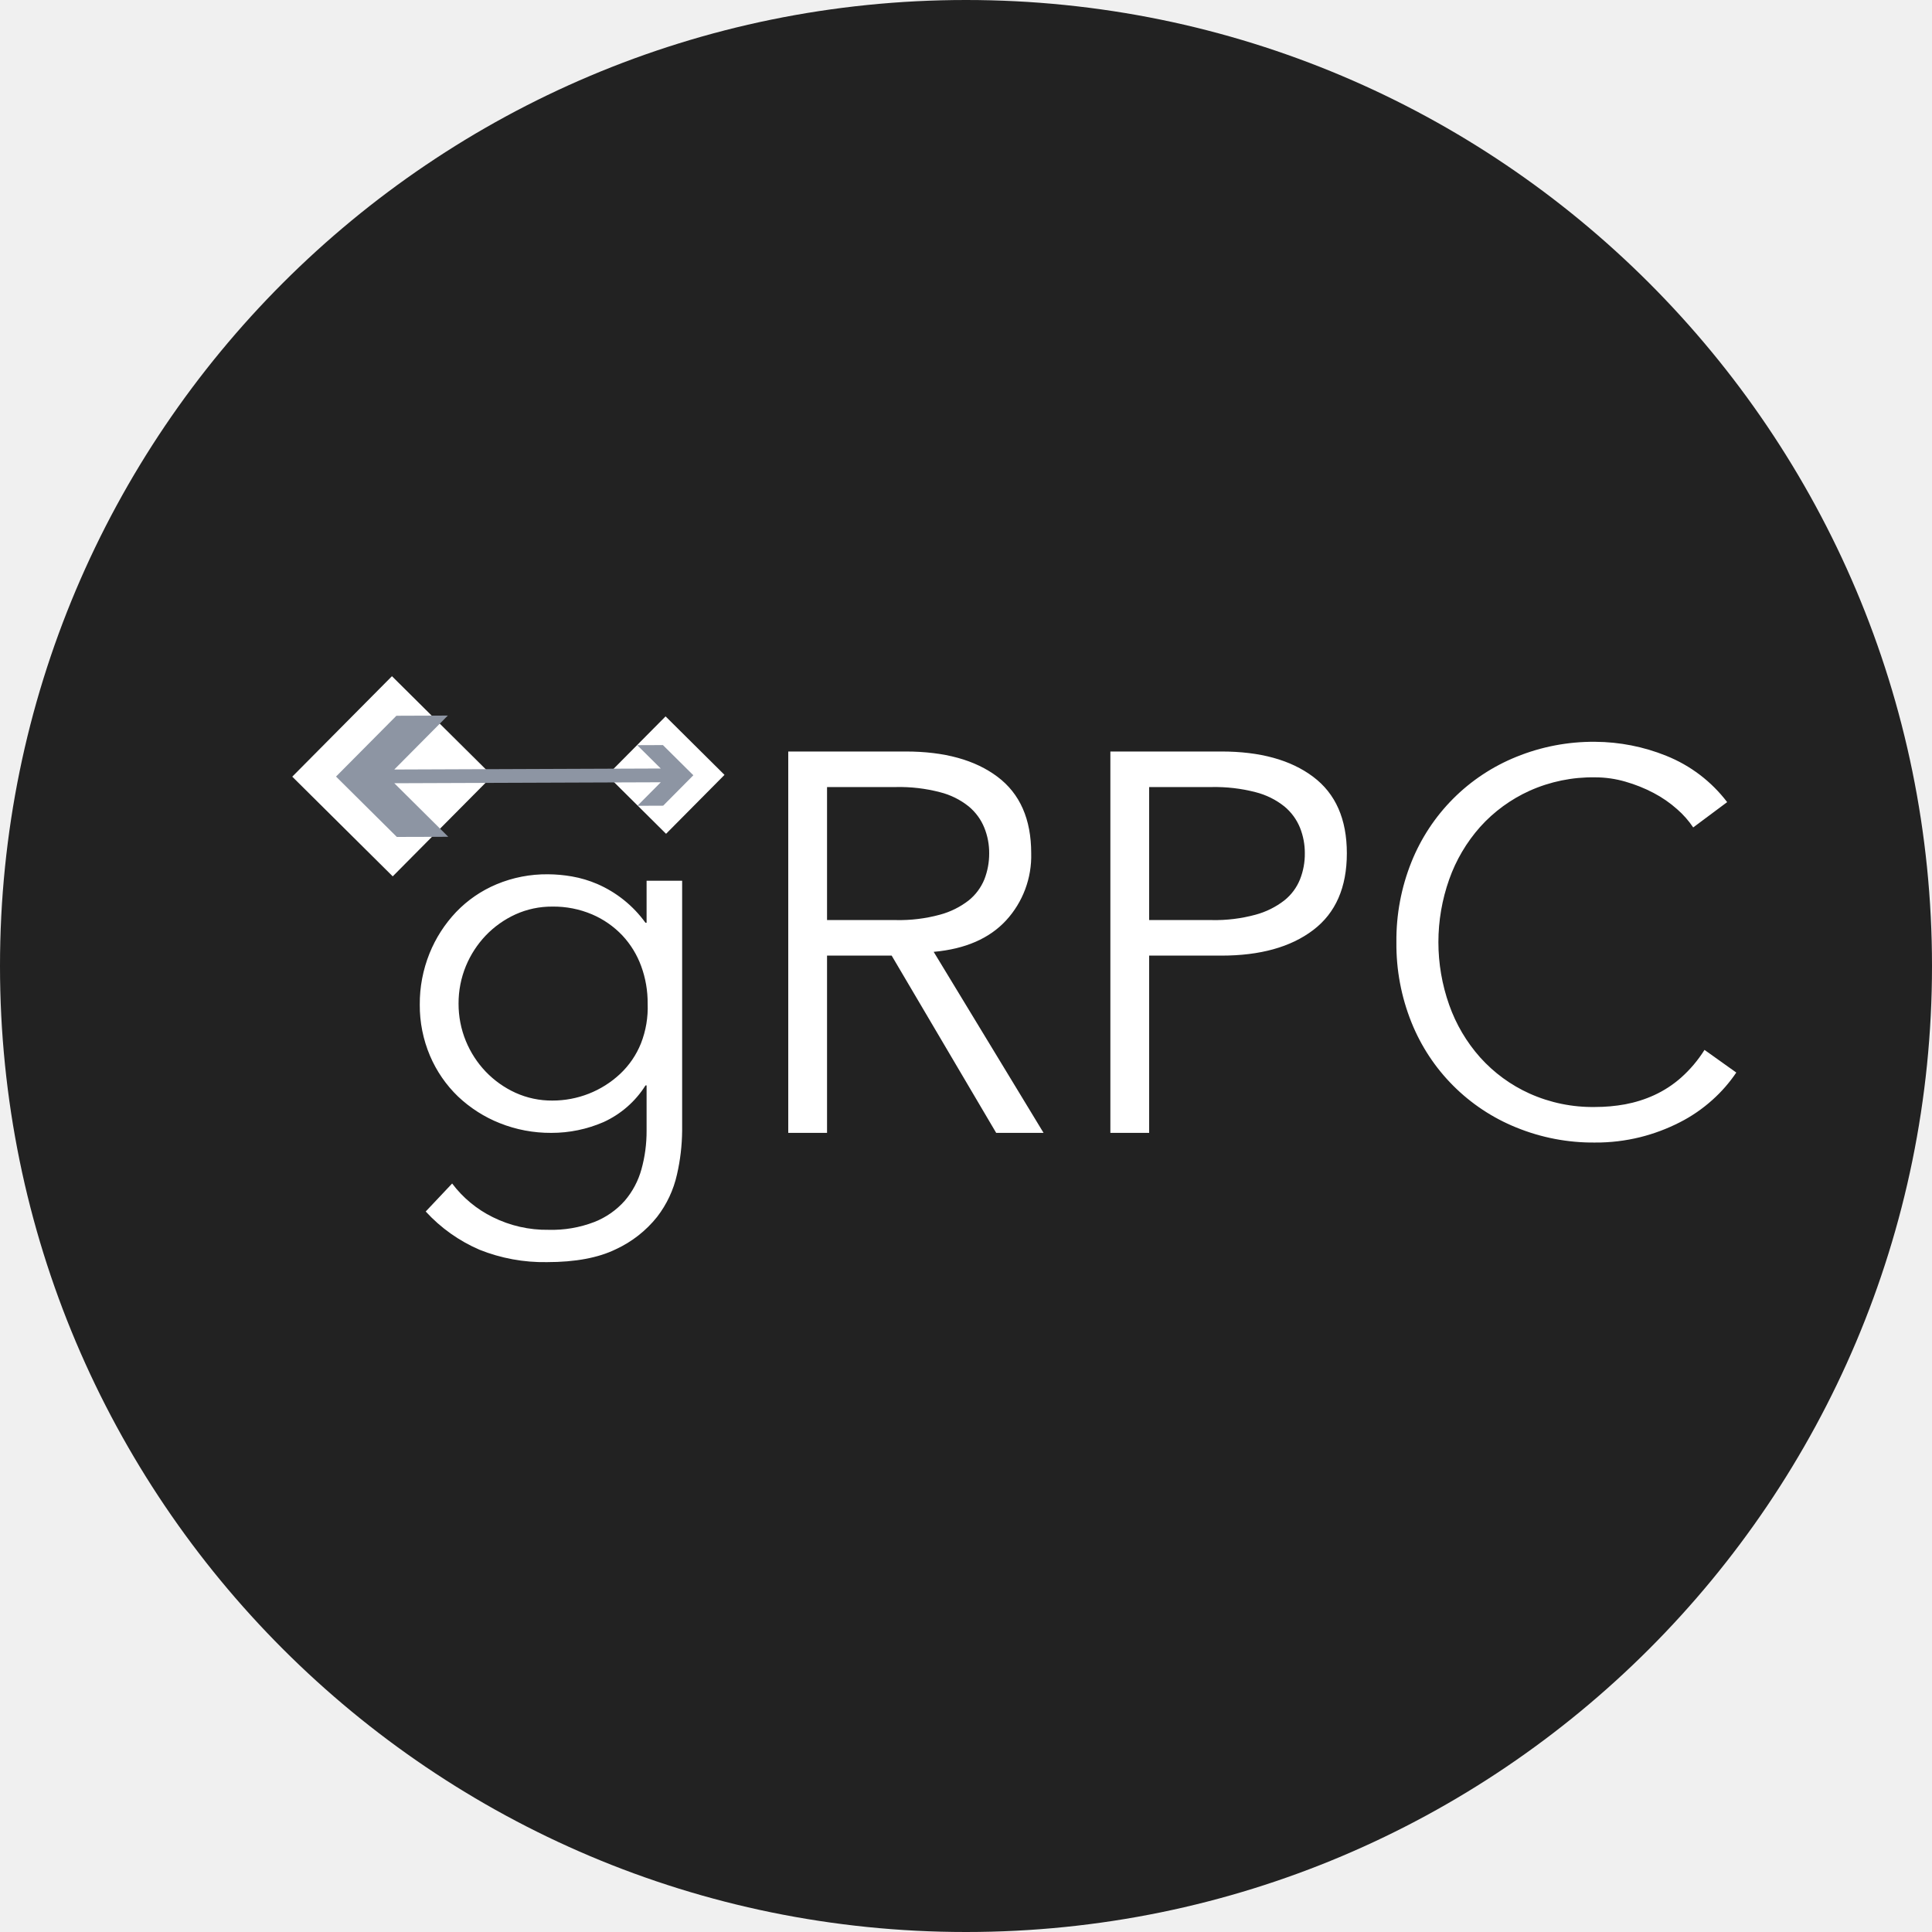
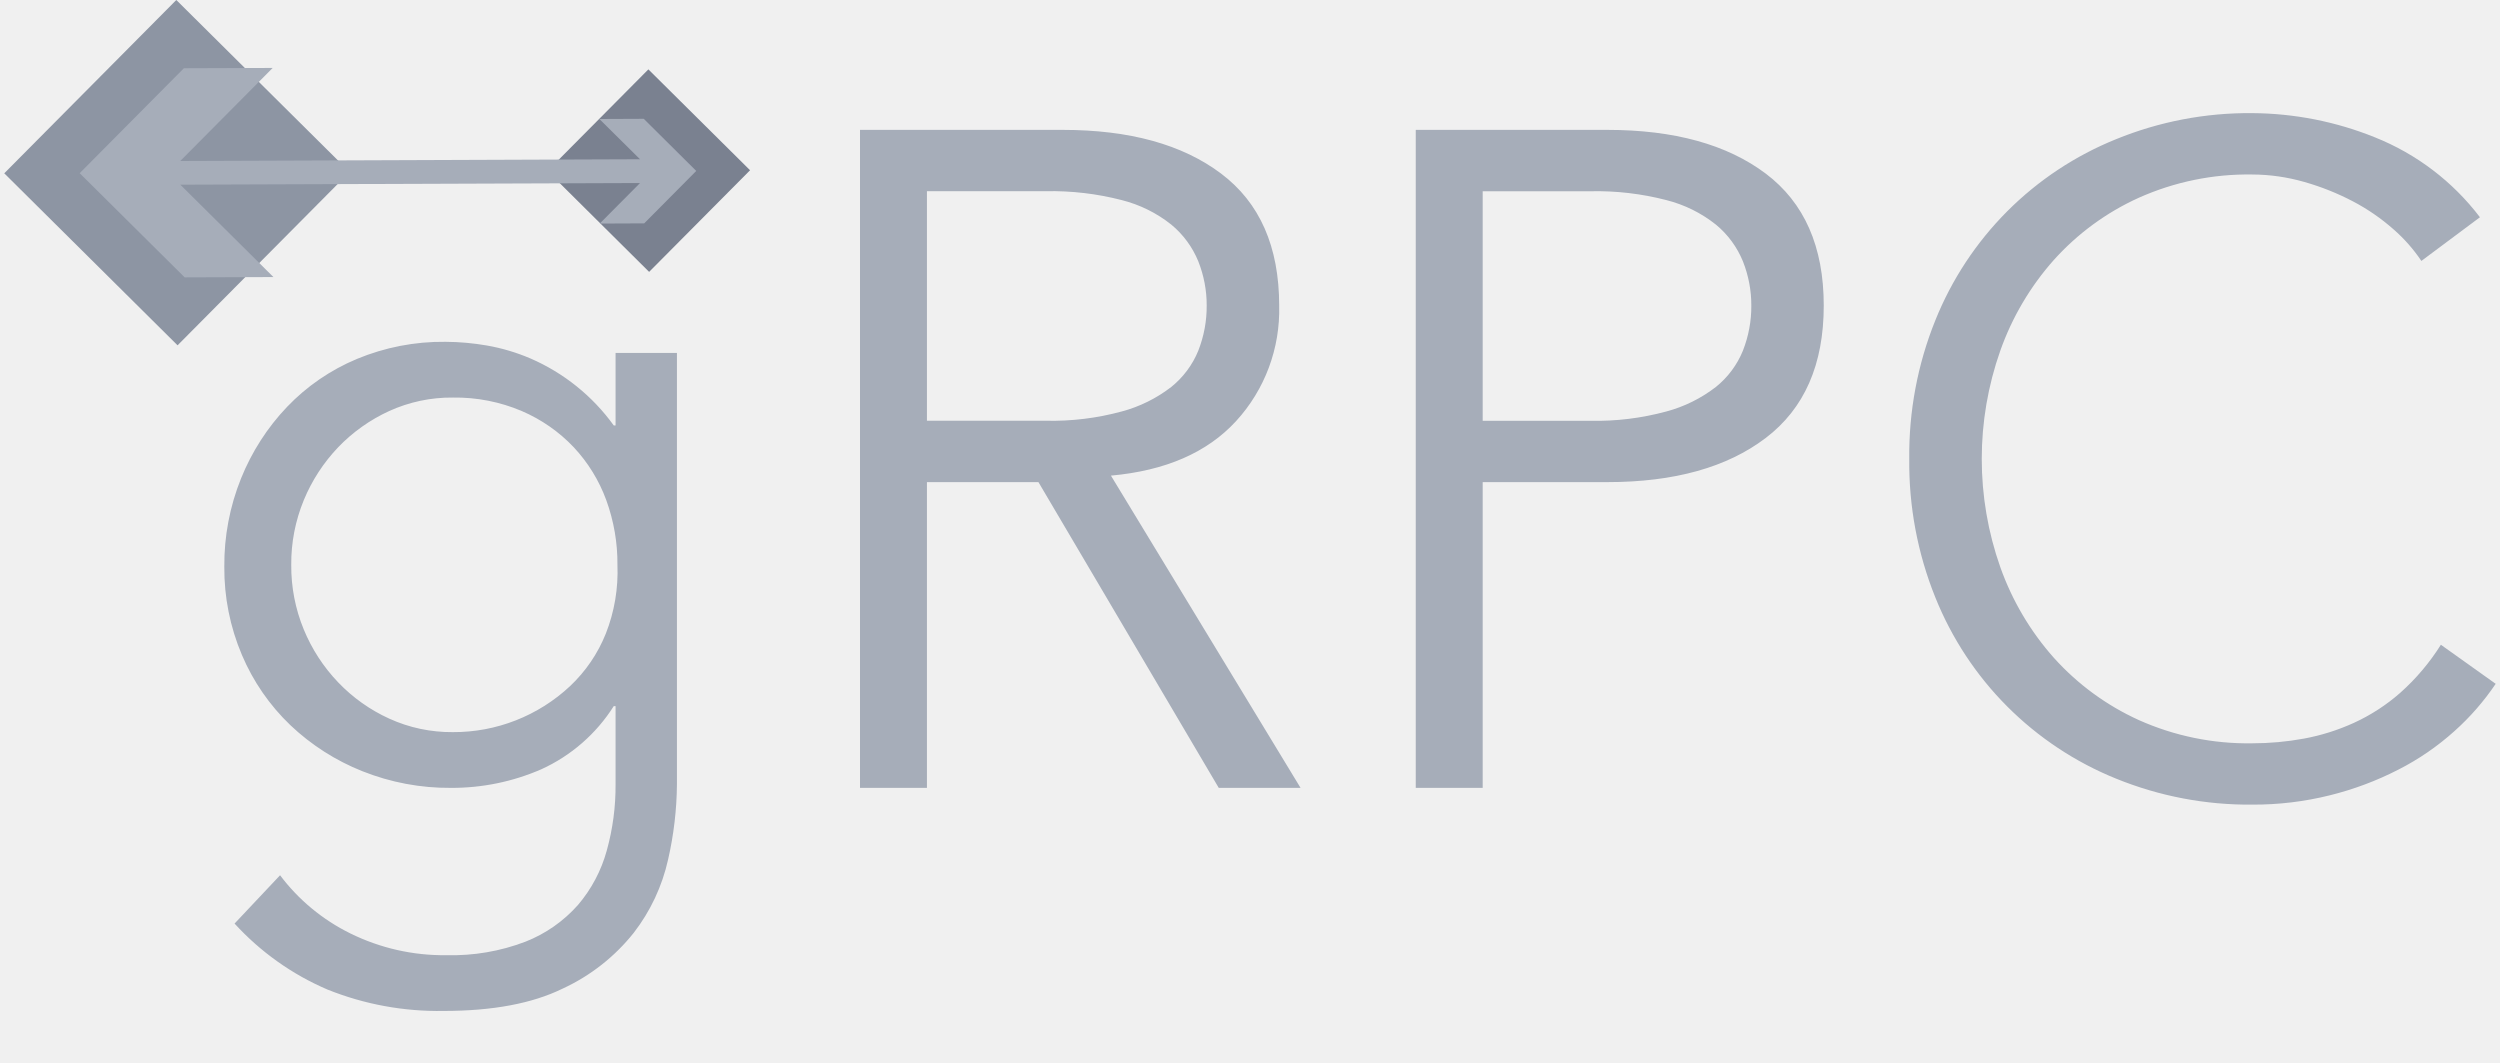
- <svg xmlns="http://www.w3.org/2000/svg" width="40" height="40" viewBox="0 0 40 40" fill="none">
-   <g clip-path="url(#clip0_399_8604)">
-     <circle cx="20" cy="20" r="20" fill="#222222" />
-     <g clip-path="url(#clip1_399_8604)">
-       <path d="M9.361 24.503C9.583 24.798 9.871 25.037 10.203 25.2C10.561 25.378 10.957 25.468 11.357 25.462C11.681 25.471 12.003 25.416 12.305 25.3C12.547 25.205 12.763 25.054 12.935 24.86C13.097 24.67 13.215 24.448 13.281 24.207C13.353 23.948 13.388 23.68 13.387 23.41V22.473H13.364C13.155 22.806 12.852 23.069 12.495 23.232C12.153 23.38 11.785 23.456 11.413 23.455C11.048 23.457 10.686 23.389 10.348 23.254C10.027 23.127 9.734 22.939 9.483 22.702C9.235 22.463 9.038 22.177 8.903 21.86C8.761 21.525 8.688 21.164 8.691 20.8C8.688 20.437 8.757 20.078 8.892 19.741C9.02 19.422 9.208 19.131 9.444 18.882C9.681 18.635 9.965 18.44 10.281 18.308C10.618 18.167 10.98 18.097 11.346 18.101C11.512 18.102 11.678 18.117 11.842 18.146C12.022 18.177 12.198 18.23 12.366 18.302C12.765 18.475 13.11 18.753 13.364 19.105H13.387V18.235H14.123V23.41C14.12 23.714 14.085 24.017 14.017 24.313C13.946 24.634 13.805 24.935 13.604 25.195C13.376 25.481 13.084 25.71 12.751 25.864C12.387 26.042 11.911 26.131 11.323 26.131C10.846 26.139 10.372 26.052 9.929 25.875C9.506 25.693 9.125 25.423 8.814 25.083L9.361 24.503ZM9.494 20.778C9.493 21.044 9.544 21.307 9.645 21.553C9.742 21.789 9.882 22.005 10.058 22.189C10.233 22.371 10.441 22.519 10.671 22.624C10.911 22.733 11.172 22.788 11.435 22.786C11.957 22.787 12.459 22.59 12.84 22.233C13.027 22.057 13.174 21.842 13.27 21.603C13.373 21.341 13.42 21.06 13.409 20.778C13.411 20.514 13.366 20.251 13.275 20.003C13.189 19.767 13.057 19.551 12.885 19.367C12.708 19.181 12.496 19.033 12.26 18.932C11.999 18.821 11.718 18.766 11.435 18.77C11.172 18.768 10.911 18.823 10.671 18.932C10.441 19.037 10.233 19.185 10.058 19.367C9.882 19.552 9.742 19.767 9.645 20.003C9.544 20.249 9.493 20.512 9.494 20.778ZM17.123 23.455H16.32V15.559H18.751C19.554 15.559 20.188 15.733 20.653 16.083C21.117 16.432 21.35 16.96 21.35 17.666C21.364 18.179 21.178 18.677 20.831 19.055C20.485 19.43 19.985 19.648 19.331 19.707L21.606 23.455H20.625L18.461 19.785H17.123L17.123 23.455ZM17.123 19.049H18.55C18.857 19.056 19.163 19.018 19.459 18.938C19.676 18.88 19.879 18.779 20.056 18.642C20.199 18.527 20.31 18.377 20.38 18.207C20.447 18.035 20.481 17.851 20.48 17.666C20.481 17.485 20.447 17.305 20.379 17.137C20.31 16.965 20.198 16.814 20.056 16.696C19.881 16.556 19.677 16.455 19.459 16.401C19.163 16.324 18.857 16.288 18.55 16.295H17.123V19.049ZM22.989 15.559H25.287C26.09 15.559 26.723 15.733 27.188 16.083C27.653 16.432 27.885 16.96 27.885 17.666C27.885 18.373 27.653 18.903 27.188 19.256C26.723 19.609 26.09 19.785 25.287 19.785H23.792V23.455H22.989V15.559ZM23.792 19.049H25.086C25.393 19.056 25.699 19.018 25.995 18.938C26.211 18.88 26.414 18.779 26.591 18.642C26.735 18.527 26.846 18.378 26.915 18.207C26.983 18.035 27.017 17.852 27.015 17.666C27.016 17.485 26.982 17.305 26.915 17.137C26.845 16.965 26.734 16.814 26.591 16.696C26.416 16.556 26.212 16.456 25.995 16.401C25.698 16.324 25.392 16.289 25.086 16.295H23.792L23.792 19.049ZM35.948 22.206C35.807 22.415 35.64 22.606 35.452 22.774C35.248 22.957 35.022 23.113 34.777 23.237C34.517 23.37 34.242 23.473 33.958 23.544C33.653 23.619 33.34 23.657 33.026 23.655C32.466 23.661 31.911 23.555 31.392 23.343C30.903 23.145 30.459 22.851 30.086 22.477C29.713 22.104 29.42 21.658 29.223 21.168C29.011 20.64 28.905 20.076 28.911 19.507C28.905 18.938 29.011 18.373 29.223 17.845C29.42 17.355 29.713 16.91 30.086 16.536C30.459 16.162 30.903 15.868 31.393 15.67C31.911 15.459 32.466 15.353 33.026 15.358C33.531 15.361 34.031 15.459 34.498 15.648C34.998 15.848 35.433 16.179 35.759 16.607L35.056 17.131C34.962 16.991 34.849 16.863 34.721 16.752C34.574 16.621 34.411 16.509 34.236 16.417C34.05 16.319 33.854 16.241 33.651 16.183C33.448 16.124 33.238 16.094 33.026 16.094C32.558 16.086 32.093 16.181 31.666 16.373C31.278 16.549 30.93 16.803 30.645 17.12C30.363 17.438 30.145 17.807 30.004 18.207C29.706 19.048 29.706 19.965 30.004 20.806C30.145 21.206 30.363 21.576 30.645 21.893C30.93 22.21 31.278 22.465 31.666 22.64C32.093 22.832 32.558 22.927 33.026 22.919C33.234 22.919 33.441 22.901 33.645 22.864C33.853 22.825 34.055 22.762 34.248 22.674C34.45 22.581 34.638 22.459 34.805 22.311C34.993 22.144 35.156 21.95 35.29 21.737L35.948 22.206Z" fill="white" />
-       <path d="M8.131 18.144L6.051 16.08L8.115 14L10.195 16.064L8.131 18.144Z" fill="white" />
-       <path d="M13.79 17.263L12.57 16.052L13.78 14.832L15 16.043L13.79 17.263Z" fill="white" />
-       <path d="M8.207 14.819L6.957 16.078L8.216 17.328L9.281 17.325L8.164 16.216L13.681 16.196L13.197 16.683L13.73 16.681L14.355 16.051L13.725 15.426L13.193 15.428L13.68 15.911L8.163 15.932L9.272 14.815L8.207 14.819Z" fill="#8D95A3" />
-     </g>
+ <svg xmlns="http://www.w3.org/2000/svg" width="40" height="17" viewBox="0 0 40 17" fill="none">
+   <g clip-path="url(#clip0_394_8464)">
+     <path d="M4.481 14.004C4.777 14.398 5.162 14.716 5.604 14.934C6.082 15.17 6.61 15.29 7.143 15.283C7.574 15.294 8.004 15.221 8.407 15.067C8.729 14.941 9.017 14.739 9.247 14.48C9.463 14.227 9.62 13.93 9.708 13.61C9.804 13.264 9.852 12.906 9.849 12.547V11.298H9.82C9.54 11.741 9.137 12.092 8.66 12.309C8.205 12.507 7.713 12.608 7.217 12.606C6.731 12.61 6.249 12.519 5.797 12.339C5.37 12.169 4.979 11.919 4.645 11.602C4.314 11.285 4.05 10.903 3.871 10.48C3.681 10.033 3.585 9.552 3.589 9.067C3.585 8.583 3.676 8.103 3.857 7.654C4.028 7.23 4.277 6.841 4.593 6.51C4.908 6.18 5.288 5.92 5.708 5.744C6.158 5.557 6.641 5.463 7.128 5.469C7.35 5.47 7.571 5.49 7.79 5.528C8.03 5.57 8.265 5.64 8.489 5.736C9.021 5.967 9.481 6.337 9.82 6.807H9.849V5.647H10.831V12.547C10.828 12.952 10.78 13.356 10.69 13.751C10.595 14.178 10.407 14.58 10.139 14.926C9.835 15.308 9.445 15.614 9.002 15.818C8.516 16.056 7.881 16.175 7.098 16.175C6.462 16.186 5.83 16.07 5.24 15.833C4.674 15.591 4.168 15.231 3.753 14.777L4.481 14.004ZM4.66 9.038C4.657 9.392 4.725 9.743 4.86 10.071C4.989 10.385 5.176 10.673 5.411 10.918C5.644 11.162 5.922 11.359 6.228 11.498C6.548 11.644 6.896 11.717 7.247 11.714C7.943 11.717 8.613 11.453 9.121 10.978C9.37 10.743 9.566 10.456 9.693 10.138C9.831 9.788 9.894 9.413 9.879 9.037C9.882 8.685 9.821 8.335 9.701 8.004C9.586 7.689 9.409 7.401 9.18 7.156C8.945 6.908 8.662 6.711 8.347 6.576C8 6.429 7.625 6.355 7.247 6.361C6.896 6.357 6.548 6.431 6.228 6.576C5.922 6.716 5.644 6.913 5.411 7.156C5.176 7.402 4.989 7.69 4.86 8.004C4.725 8.332 4.657 8.683 4.66 9.038ZM14.831 12.606H13.76V2.078H17.002C18.073 2.078 18.918 2.311 19.537 2.777C20.157 3.243 20.466 3.947 20.467 4.888C20.485 5.572 20.238 6.236 19.775 6.74C19.314 7.241 18.648 7.531 17.775 7.61L20.809 12.606H19.5L16.615 7.714H14.831L14.831 12.606ZM14.831 6.732H16.734C17.143 6.741 17.551 6.691 17.946 6.584C18.235 6.507 18.505 6.373 18.742 6.19C18.932 6.036 19.081 5.837 19.173 5.61C19.263 5.38 19.309 5.135 19.307 4.888C19.308 4.647 19.262 4.407 19.173 4.182C19.08 3.954 18.932 3.752 18.742 3.595C18.508 3.408 18.236 3.274 17.946 3.201C17.55 3.099 17.143 3.051 16.734 3.059H14.831V6.732ZM22.652 2.078H25.716C26.786 2.078 27.631 2.311 28.251 2.777C28.87 3.243 29.18 3.947 29.18 4.889C29.18 5.831 28.871 6.537 28.251 7.008C27.631 7.479 26.786 7.714 25.716 7.714H23.723V12.606H22.652V2.078ZM23.723 6.733H25.448C25.857 6.741 26.265 6.691 26.66 6.584C26.949 6.507 27.219 6.373 27.456 6.19C27.646 6.036 27.795 5.837 27.887 5.61C27.977 5.38 28.023 5.135 28.021 4.889C28.022 4.647 27.976 4.407 27.887 4.182C27.794 3.954 27.646 3.752 27.456 3.595C27.222 3.408 26.95 3.274 26.66 3.201C26.265 3.099 25.857 3.051 25.448 3.06H23.723L23.723 6.733ZM39.931 10.941C39.743 11.22 39.521 11.475 39.27 11.699C38.998 11.943 38.696 12.151 38.37 12.316C38.023 12.494 37.656 12.631 37.277 12.725C36.871 12.826 36.454 12.876 36.035 12.874C35.289 12.881 34.548 12.739 33.857 12.458C33.205 12.194 32.612 11.801 32.115 11.303C31.618 10.805 31.227 10.211 30.965 9.558C30.681 8.854 30.54 8.101 30.548 7.342C30.54 6.583 30.681 5.83 30.965 5.126C31.227 4.473 31.618 3.88 32.115 3.381C32.612 2.883 33.205 2.49 33.857 2.227C34.548 1.945 35.289 1.803 36.035 1.81C36.708 1.814 37.374 1.945 37.998 2.197C38.664 2.463 39.245 2.905 39.679 3.476L38.742 4.175C38.616 3.987 38.466 3.817 38.296 3.669C38.099 3.495 37.882 3.345 37.649 3.223C37.4 3.092 37.139 2.988 36.868 2.911C36.597 2.833 36.317 2.793 36.035 2.792C35.411 2.782 34.792 2.909 34.221 3.164C33.704 3.398 33.241 3.737 32.861 4.16C32.485 4.583 32.194 5.076 32.005 5.61C31.609 6.731 31.609 7.954 32.005 9.075C32.194 9.608 32.485 10.101 32.861 10.524C33.241 10.947 33.704 11.286 34.221 11.521C34.791 11.776 35.411 11.903 36.035 11.893C36.312 11.893 36.588 11.868 36.861 11.818C37.138 11.767 37.407 11.682 37.664 11.565C37.934 11.441 38.184 11.279 38.407 11.082C38.658 10.858 38.875 10.601 39.054 10.316L39.931 10.941Z" fill="#A6ADB9" />
+     <path d="M2.841 5.525L0.068 2.773L2.821 -4.28158e-05L5.594 2.752L2.841 5.525Z" fill="#8D95A3" />
+     <path d="M10.386 4.35L8.76 2.736L10.374 1.11L12.001 2.724L10.386 4.35Z" fill="#7A8190" />
+     <path d="M2.942 1.092L1.275 2.771L2.955 4.438L4.375 4.433L2.885 2.955L10.241 2.928L9.596 3.577L10.307 3.574L11.14 2.735L10.3 1.901L9.59 1.904L10.24 2.548L2.884 2.576L4.363 1.087L2.942 1.092Z" fill="#A6ADB9" />
  </g>
  <defs>
-     <clipPath id="clip0_399_8604">
-       <rect width="40" height="40" fill="white" />
-     </clipPath>
-     <clipPath id="clip1_399_8604">
-       <rect width="30" height="12.146" fill="white" transform="translate(6 14)" />
+     <clipPath id="clip0_394_8464">
+       <rect width="40" height="16.194" fill="white" />
    </clipPath>
  </defs>
</svg>
